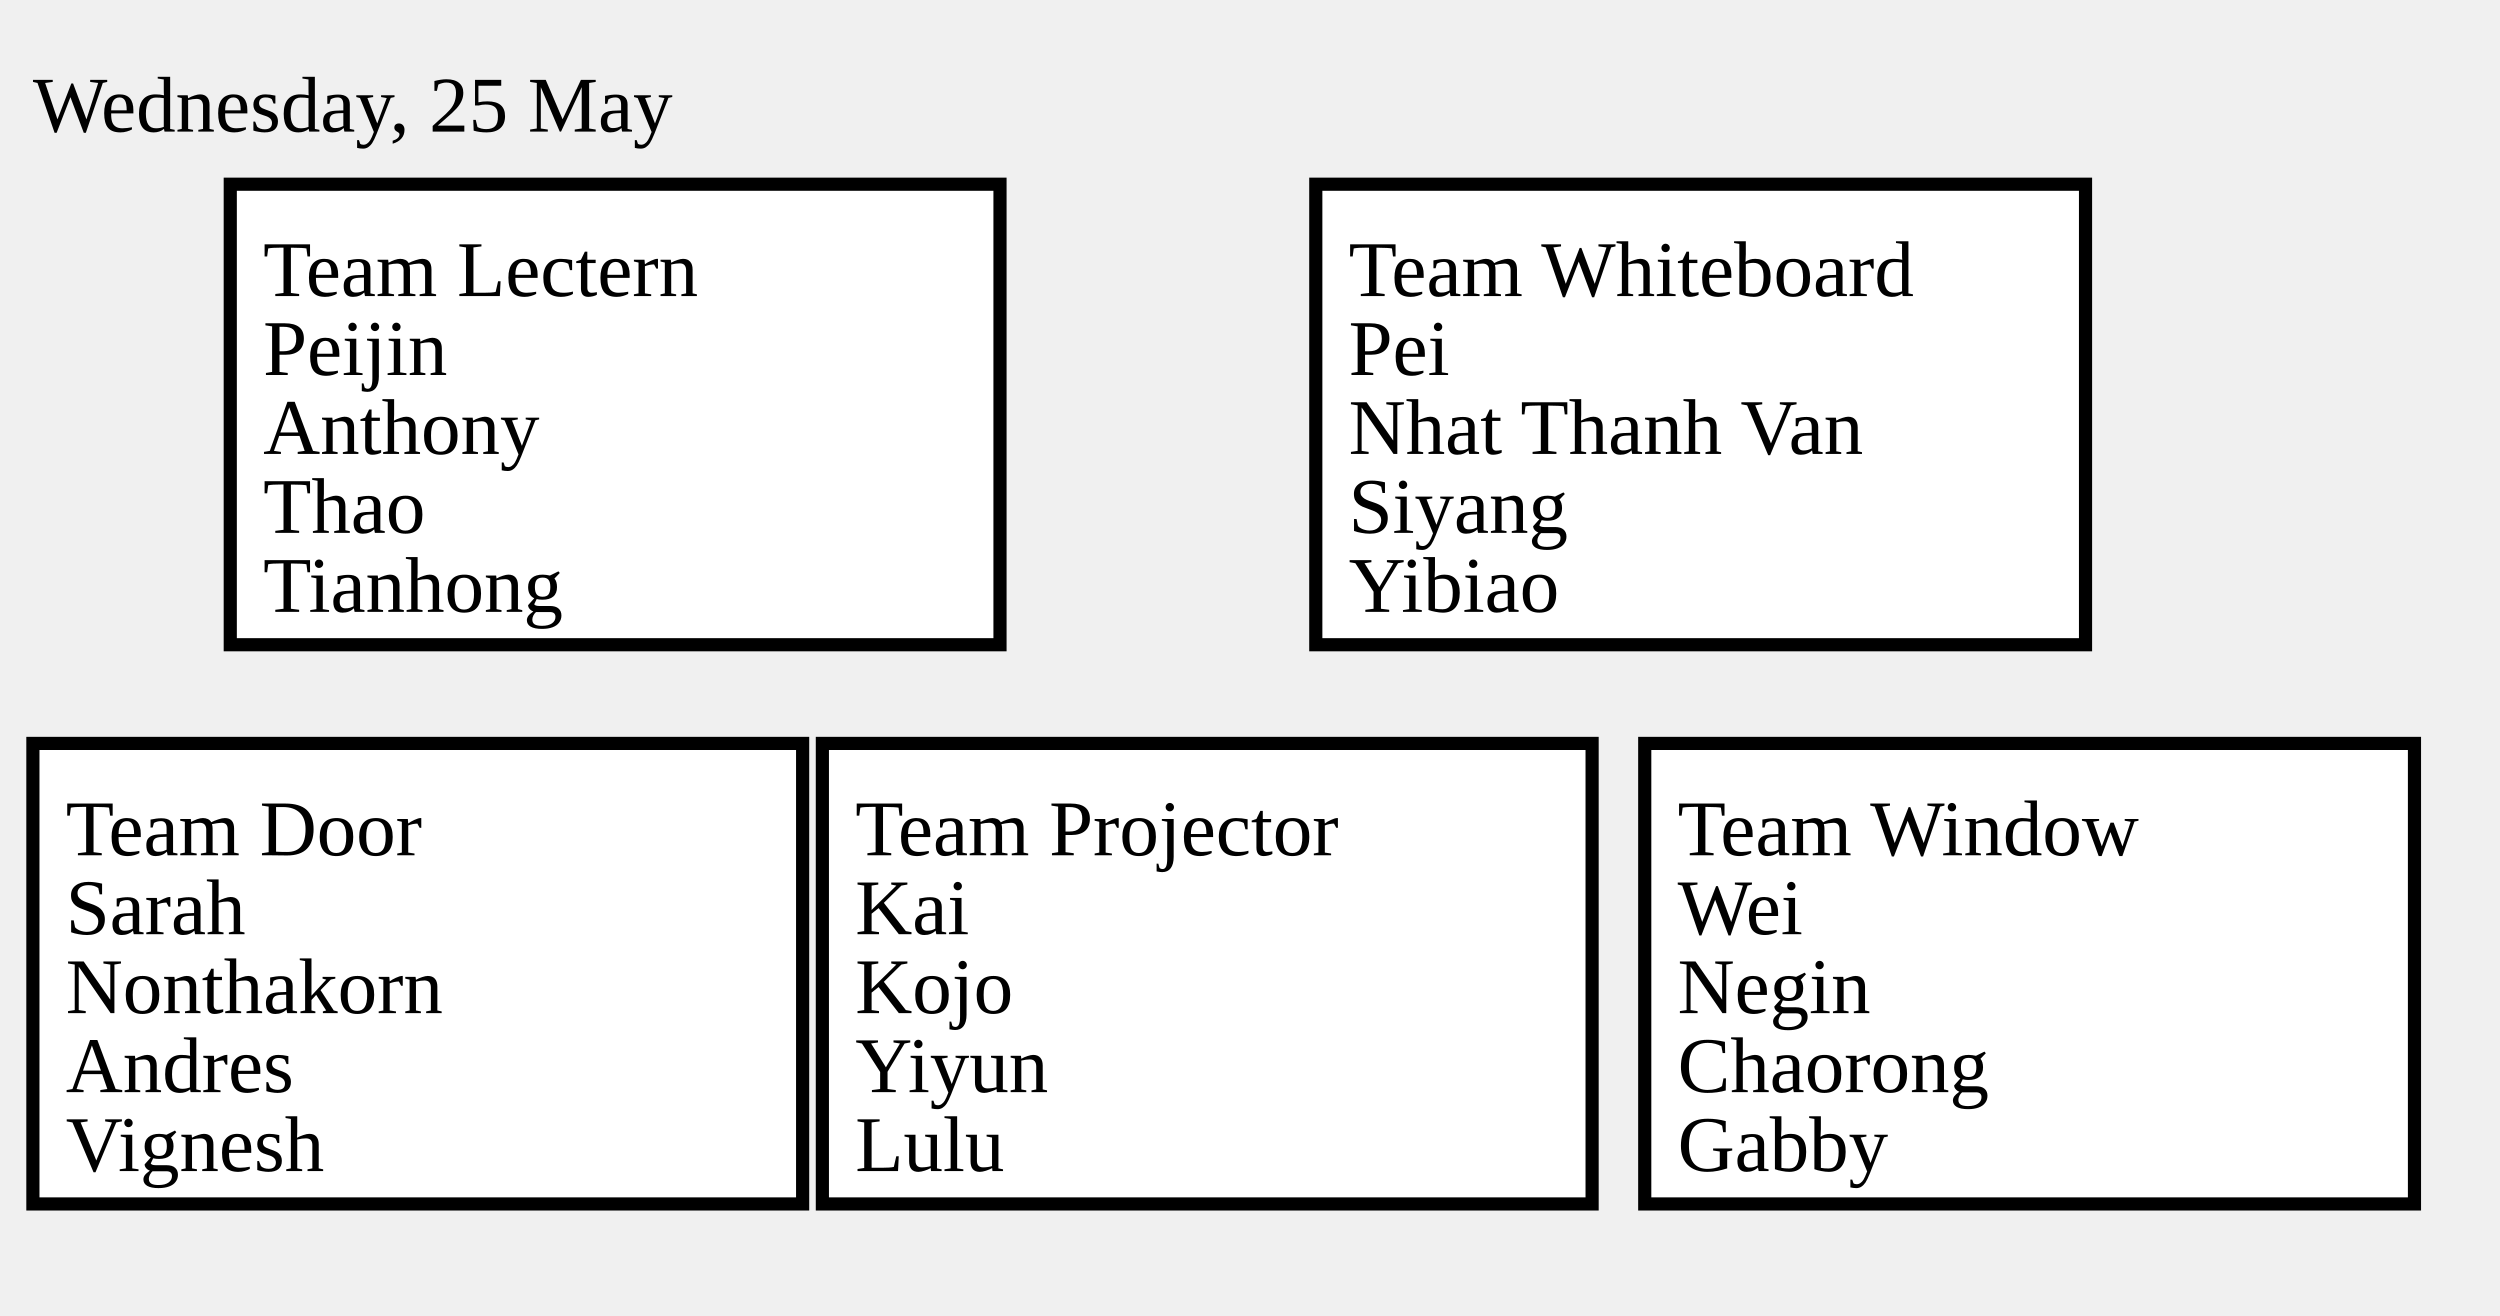
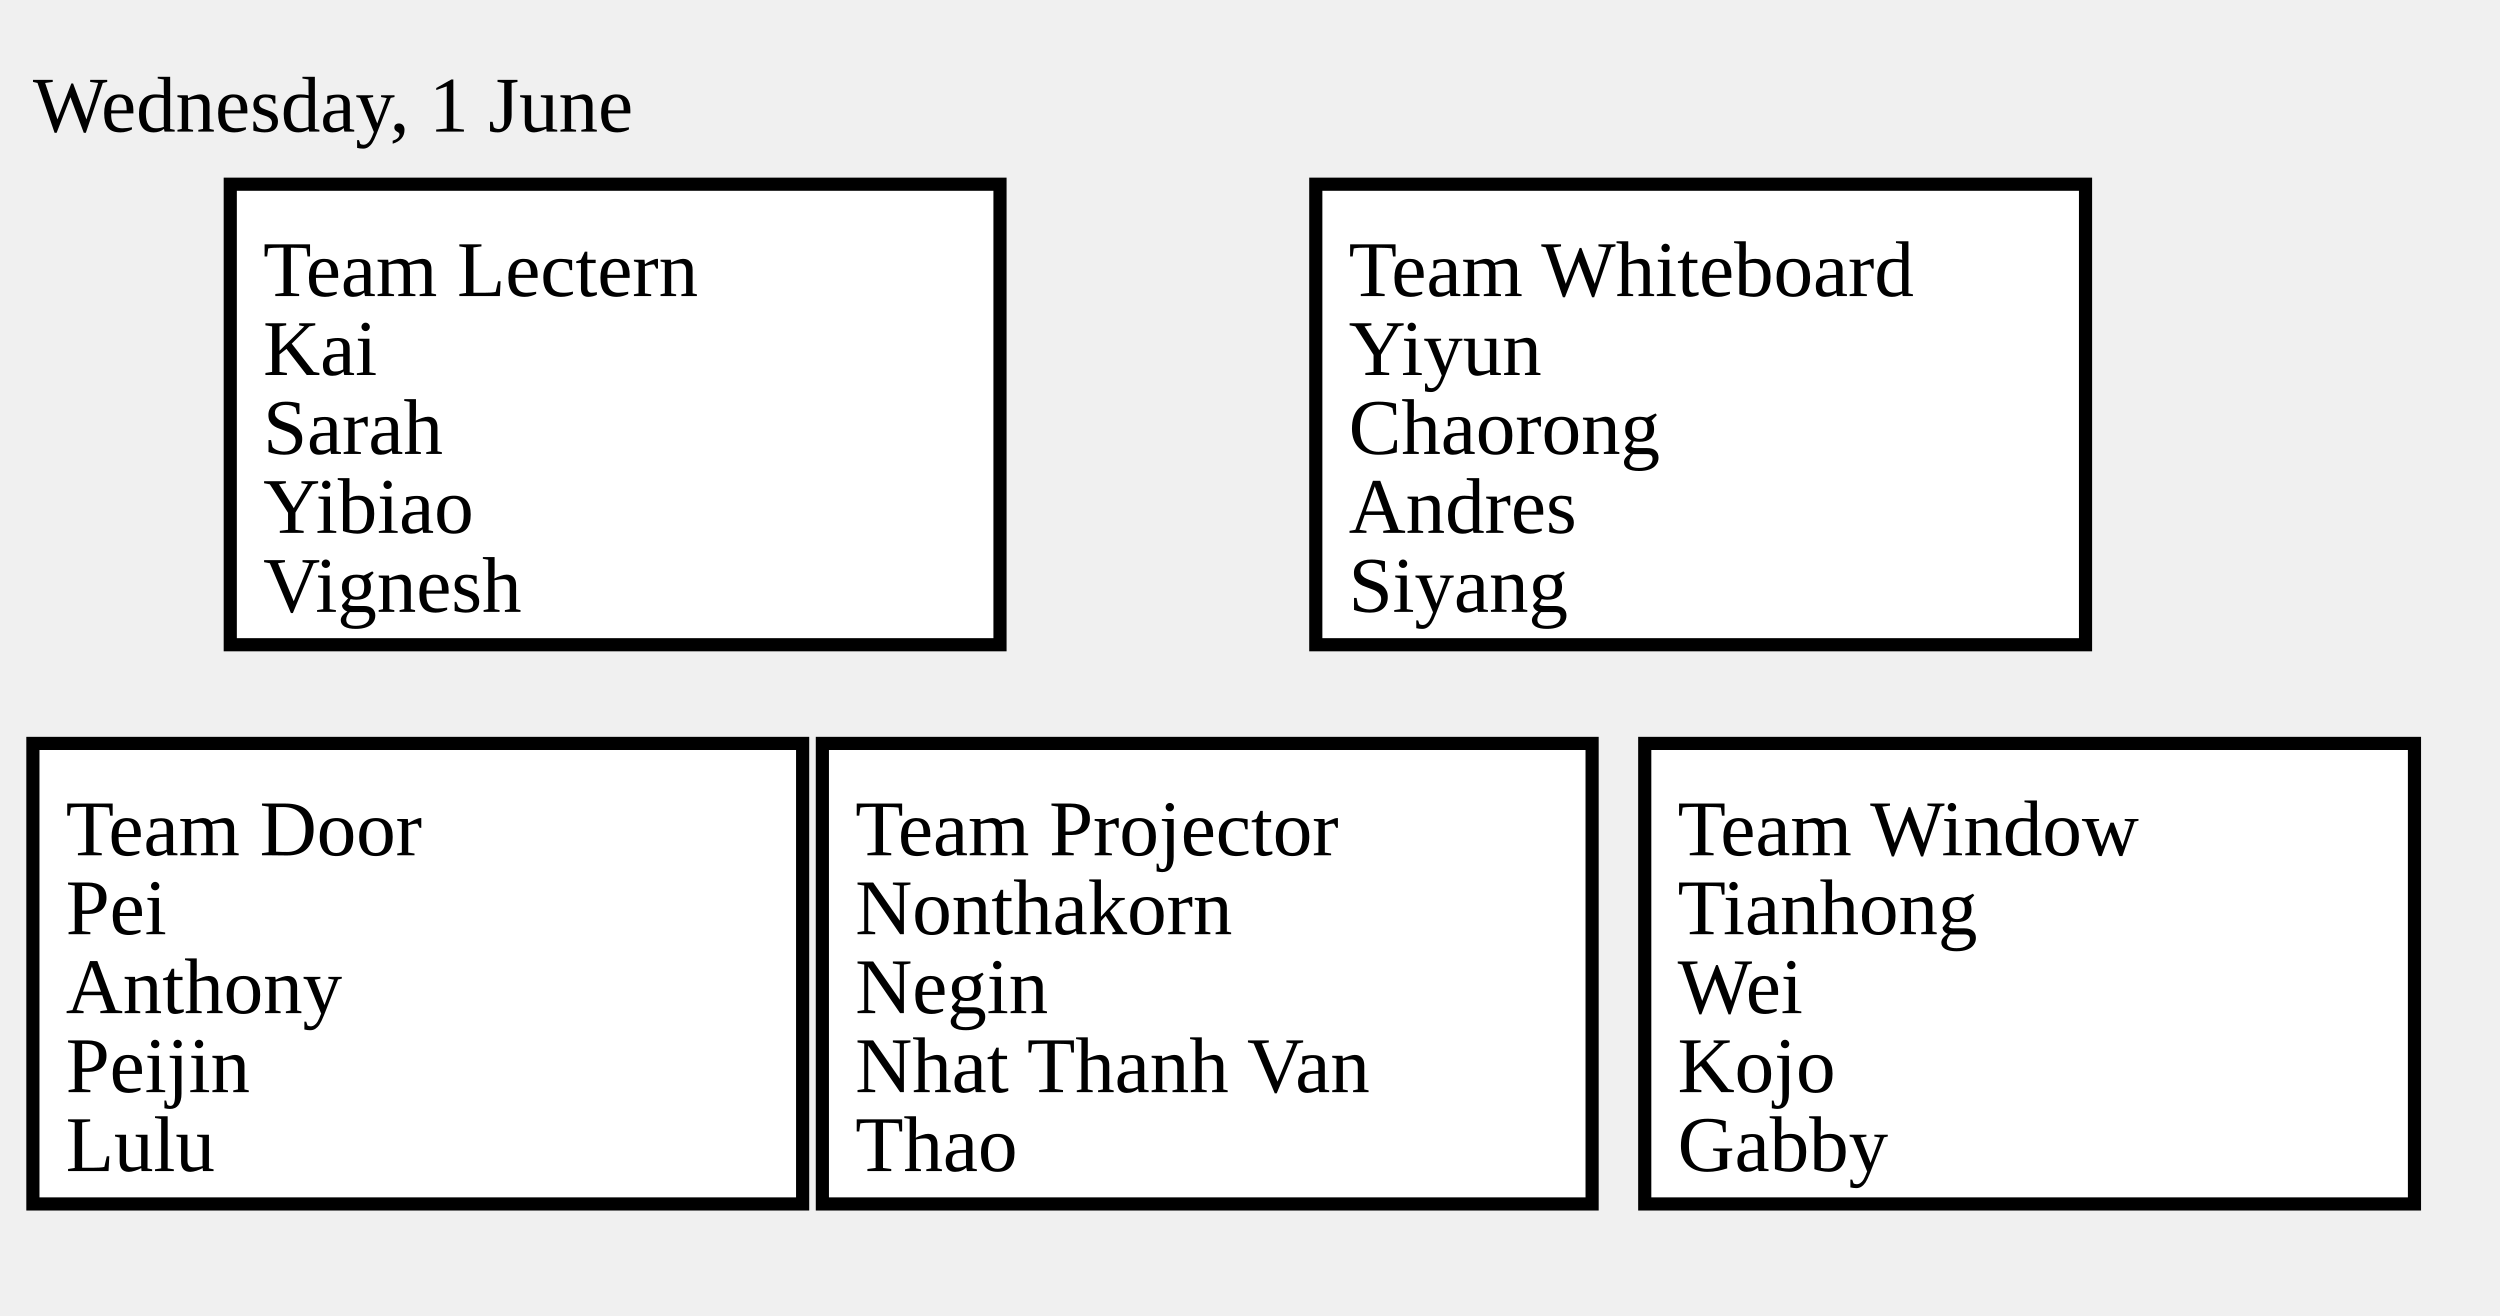
<svg xmlns="http://www.w3.org/2000/svg" width="380" height="200" viewBox="0 -200 380 200">
  <defs>
</defs>
  <rect x="200" y="-172.0" width="117" height="70" fill="#ffffff" stroke-width="2" stroke="black" />
  <text x="205" y="-155.0" font-size="12" fill="black" dy="0em">Team Whiteboard</text>
-   <text x="205" y="-143.0" font-size="12" fill="black" dy="0em">Pei</text>
-   <text x="205" y="-131.0" font-size="12" fill="black" dy="0em">Nhat Thanh Van</text>
-   <text x="205" y="-119.0" font-size="12" fill="black" dy="0em">Siyang</text>
-   <text x="205" y="-107.0" font-size="12" fill="black" dy="0em">Yibiao</text>
+   <text x="205" y="-143.0" font-size="12" fill="black" dy="0em">Yiyun</text>
+   <text x="205" y="-131.0" font-size="12" fill="black" dy="0em">Chaorong</text>
+   <text x="205" y="-119.0" font-size="12" fill="black" dy="0em">Andres</text>
+   <text x="205" y="-107.0" font-size="12" fill="black" dy="0em">Siyang</text>
  <rect x="5" y="-87.0" width="117" height="70" fill="#ffffff" stroke-width="2" stroke="black" />
  <text x="10" y="-70.0" font-size="12" fill="black" dy="0em">Team Door</text>
-   <text x="10" y="-58.0" font-size="12" fill="black" dy="0em">Sarah</text>
-   <text x="10" y="-46.0" font-size="12" fill="black" dy="0em">Nonthakorn</text>
-   <text x="10" y="-34.0" font-size="12" fill="black" dy="0em">Andres</text>
-   <text x="10" y="-22.0" font-size="12" fill="black" dy="0em">Vignesh</text>
+   <text x="10" y="-58.0" font-size="12" fill="black" dy="0em">Pei</text>
+   <text x="10" y="-46.0" font-size="12" fill="black" dy="0em">Anthony</text>
+   <text x="10" y="-34.0" font-size="12" fill="black" dy="0em">Peijin</text>
+   <text x="10" y="-22.0" font-size="12" fill="black" dy="0em">Lulu</text>
  <rect x="250" y="-87.0" width="117" height="70" fill="#ffffff" stroke-width="2" stroke="black" />
  <text x="255" y="-70.0" font-size="12" fill="black" dy="0em">Team Window</text>
-   <text x="255" y="-58.0" font-size="12" fill="black" dy="0em">Wei</text>
-   <text x="255" y="-46.0" font-size="12" fill="black" dy="0em">Negin</text>
-   <text x="255" y="-34.0" font-size="12" fill="black" dy="0em">Chaorong</text>
+   <text x="255" y="-58.0" font-size="12" fill="black" dy="0em">Tianhong</text>
+   <text x="255" y="-46.0" font-size="12" fill="black" dy="0em">Wei</text>
+   <text x="255" y="-34.0" font-size="12" fill="black" dy="0em">Kojo</text>
  <text x="255" y="-22.0" font-size="12" fill="black" dy="0em">Gabby</text>
  <rect x="35" y="-172.0" width="117" height="70" fill="#ffffff" stroke-width="2" stroke="black" />
  <text x="40" y="-155.0" font-size="12" fill="black" dy="0em">Team Lectern</text>
-   <text x="40" y="-143.0" font-size="12" fill="black" dy="0em">Peijin</text>
-   <text x="40" y="-131.0" font-size="12" fill="black" dy="0em">Anthony</text>
-   <text x="40" y="-119.0" font-size="12" fill="black" dy="0em">Thao</text>
-   <text x="40" y="-107.0" font-size="12" fill="black" dy="0em">Tianhong</text>
+   <text x="40" y="-143.0" font-size="12" fill="black" dy="0em">Kai</text>
+   <text x="40" y="-131.0" font-size="12" fill="black" dy="0em">Sarah</text>
+   <text x="40" y="-119.0" font-size="12" fill="black" dy="0em">Yibiao</text>
+   <text x="40" y="-107.0" font-size="12" fill="black" dy="0em">Vignesh</text>
  <rect x="125" y="-87.0" width="117" height="70" fill="#ffffff" stroke-width="2" stroke="black" />
  <text x="130" y="-70.0" font-size="12" fill="black" dy="0em">Team Projector</text>
-   <text x="130" y="-58.0" font-size="12" fill="black" dy="0em">Kai</text>
-   <text x="130" y="-46.0" font-size="12" fill="black" dy="0em">Kojo</text>
-   <text x="130" y="-34.0" font-size="12" fill="black" dy="0em">Yiyun</text>
-   <text x="130" y="-22.0" font-size="12" fill="black" dy="0em">Lulu</text>
-   <text x="5" y="-180" font-size="12" fill="black" dy="0em">Wednesday, 25 May</text>
+   <text x="130" y="-58.0" font-size="12" fill="black" dy="0em">Nonthakorn</text>
+   <text x="130" y="-46.0" font-size="12" fill="black" dy="0em">Negin</text>
+   <text x="130" y="-34.0" font-size="12" fill="black" dy="0em">Nhat Thanh Van</text>
+   <text x="130" y="-22.0" font-size="12" fill="black" dy="0em">Thao</text>
+   <text x="5" y="-180" font-size="12" fill="black" dy="0em">Wednesday, 1 June</text>
</svg>
